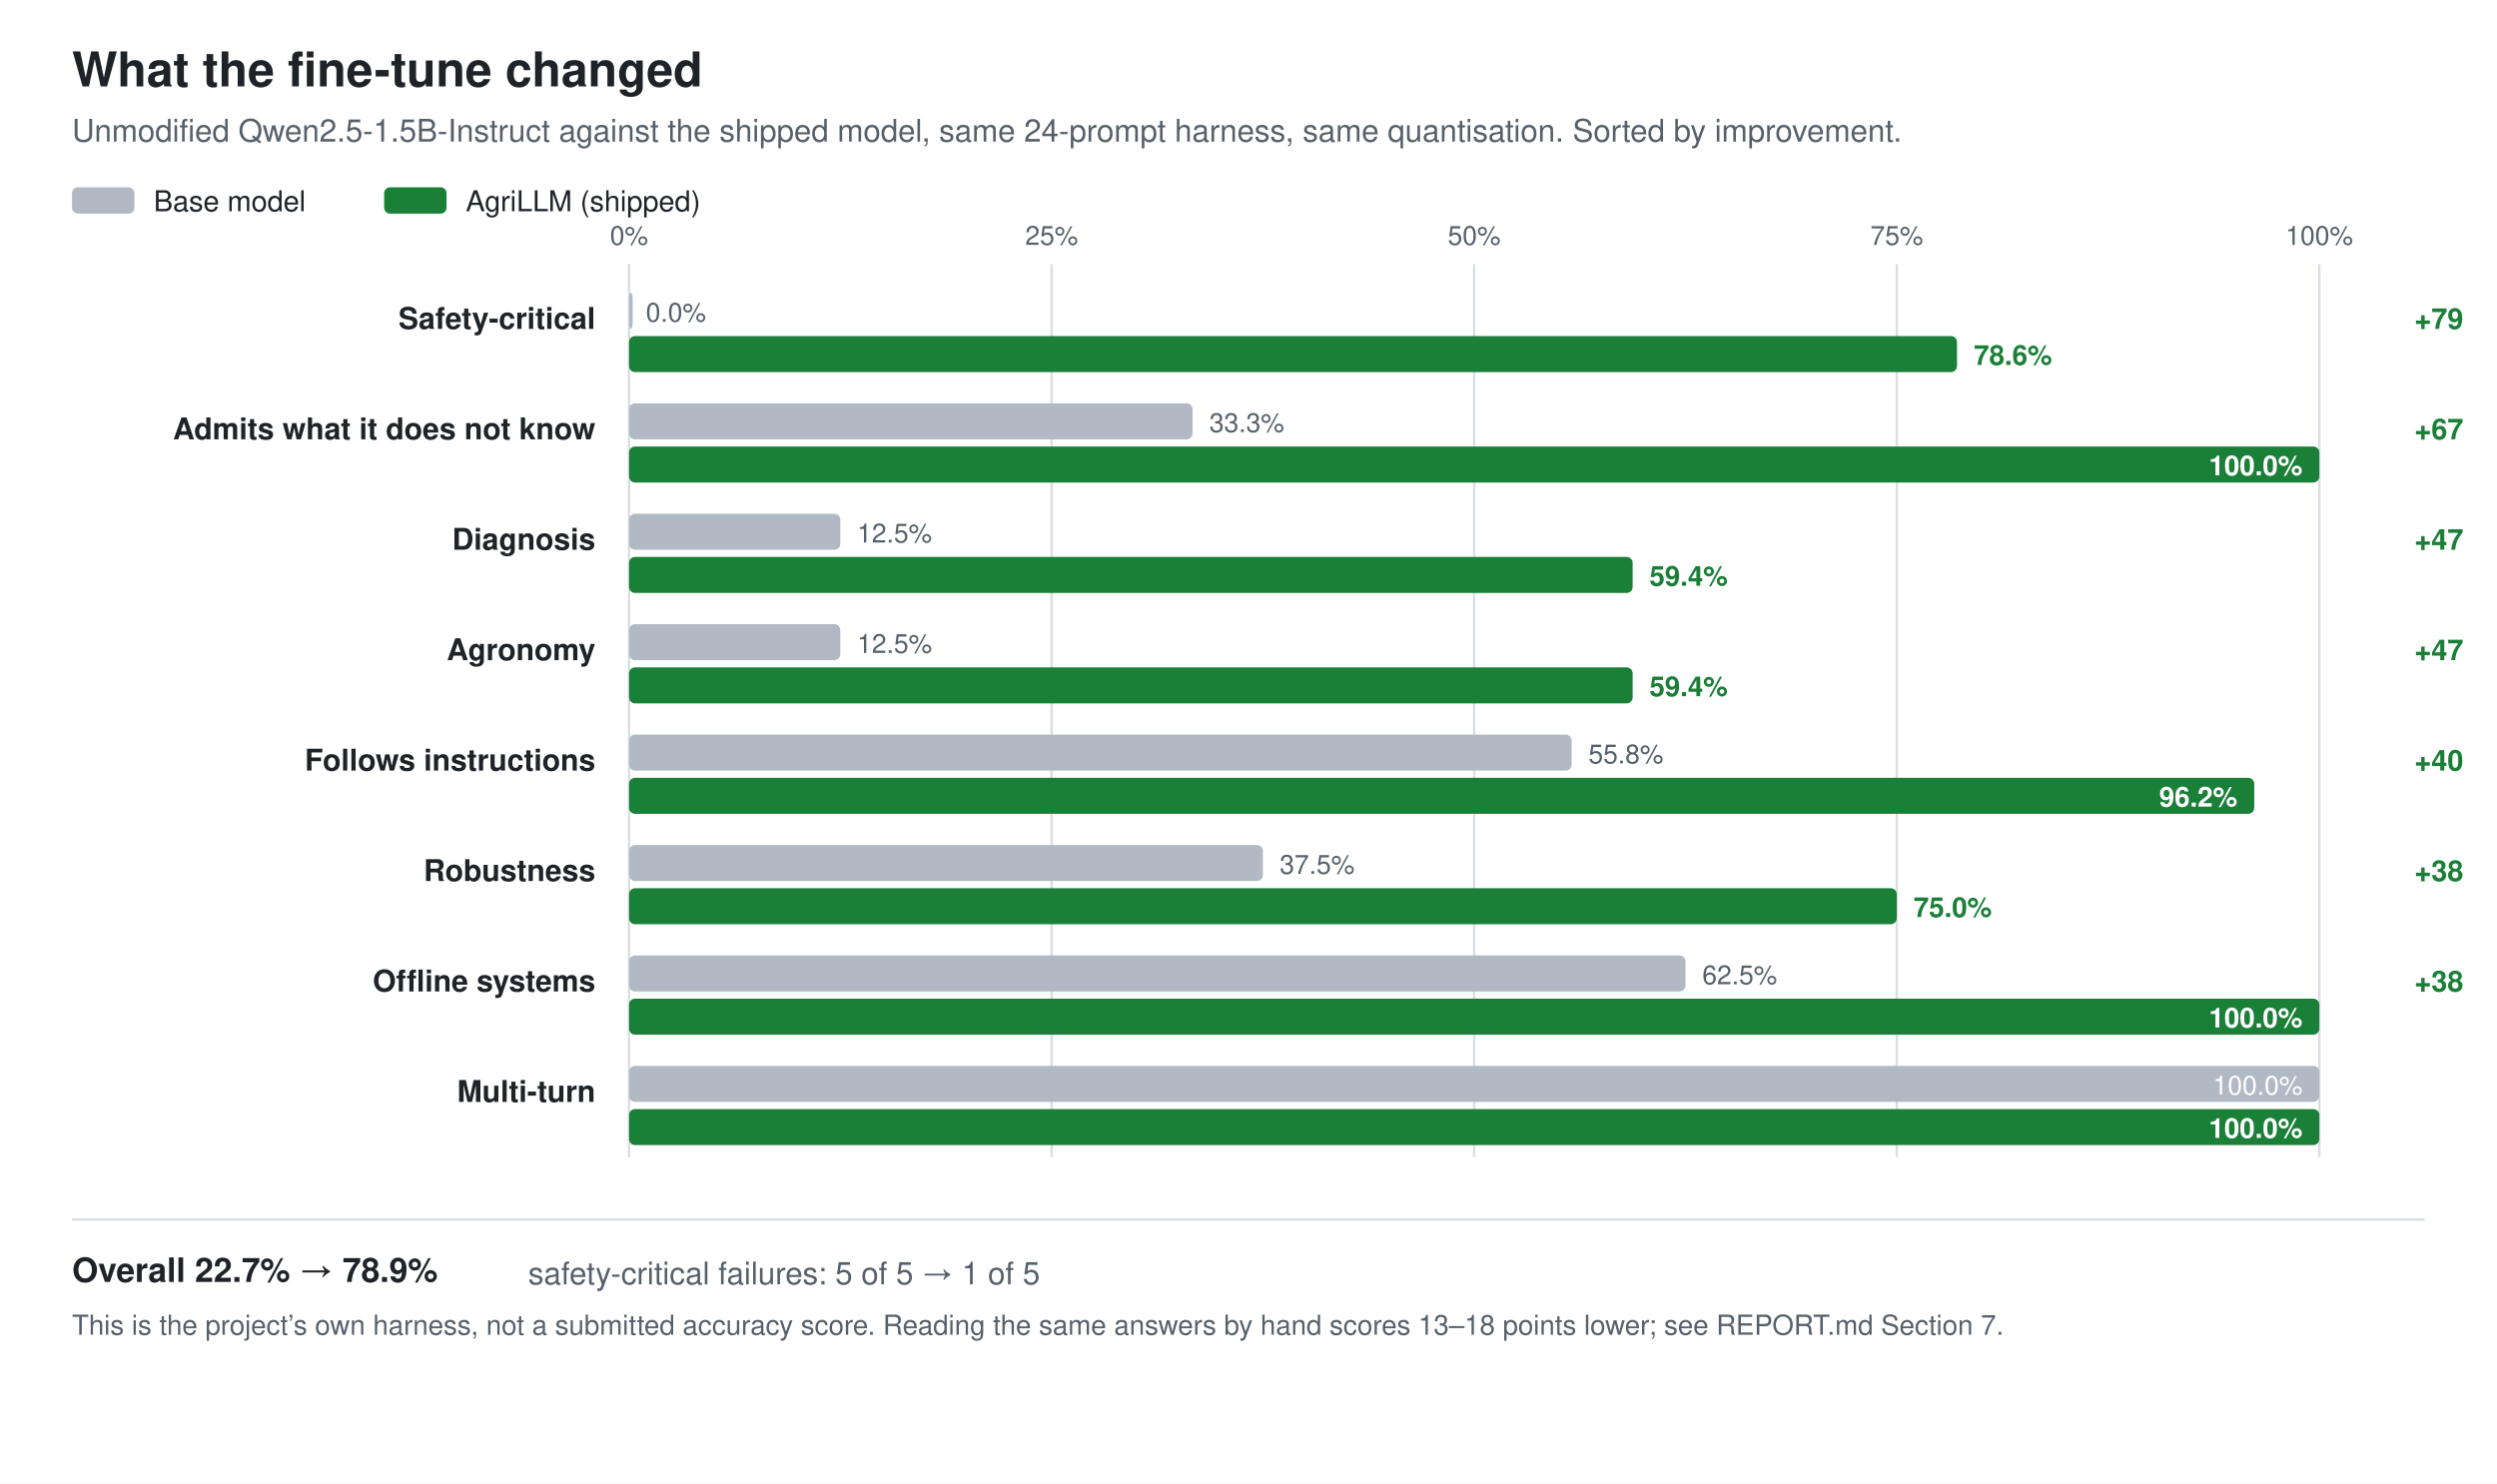
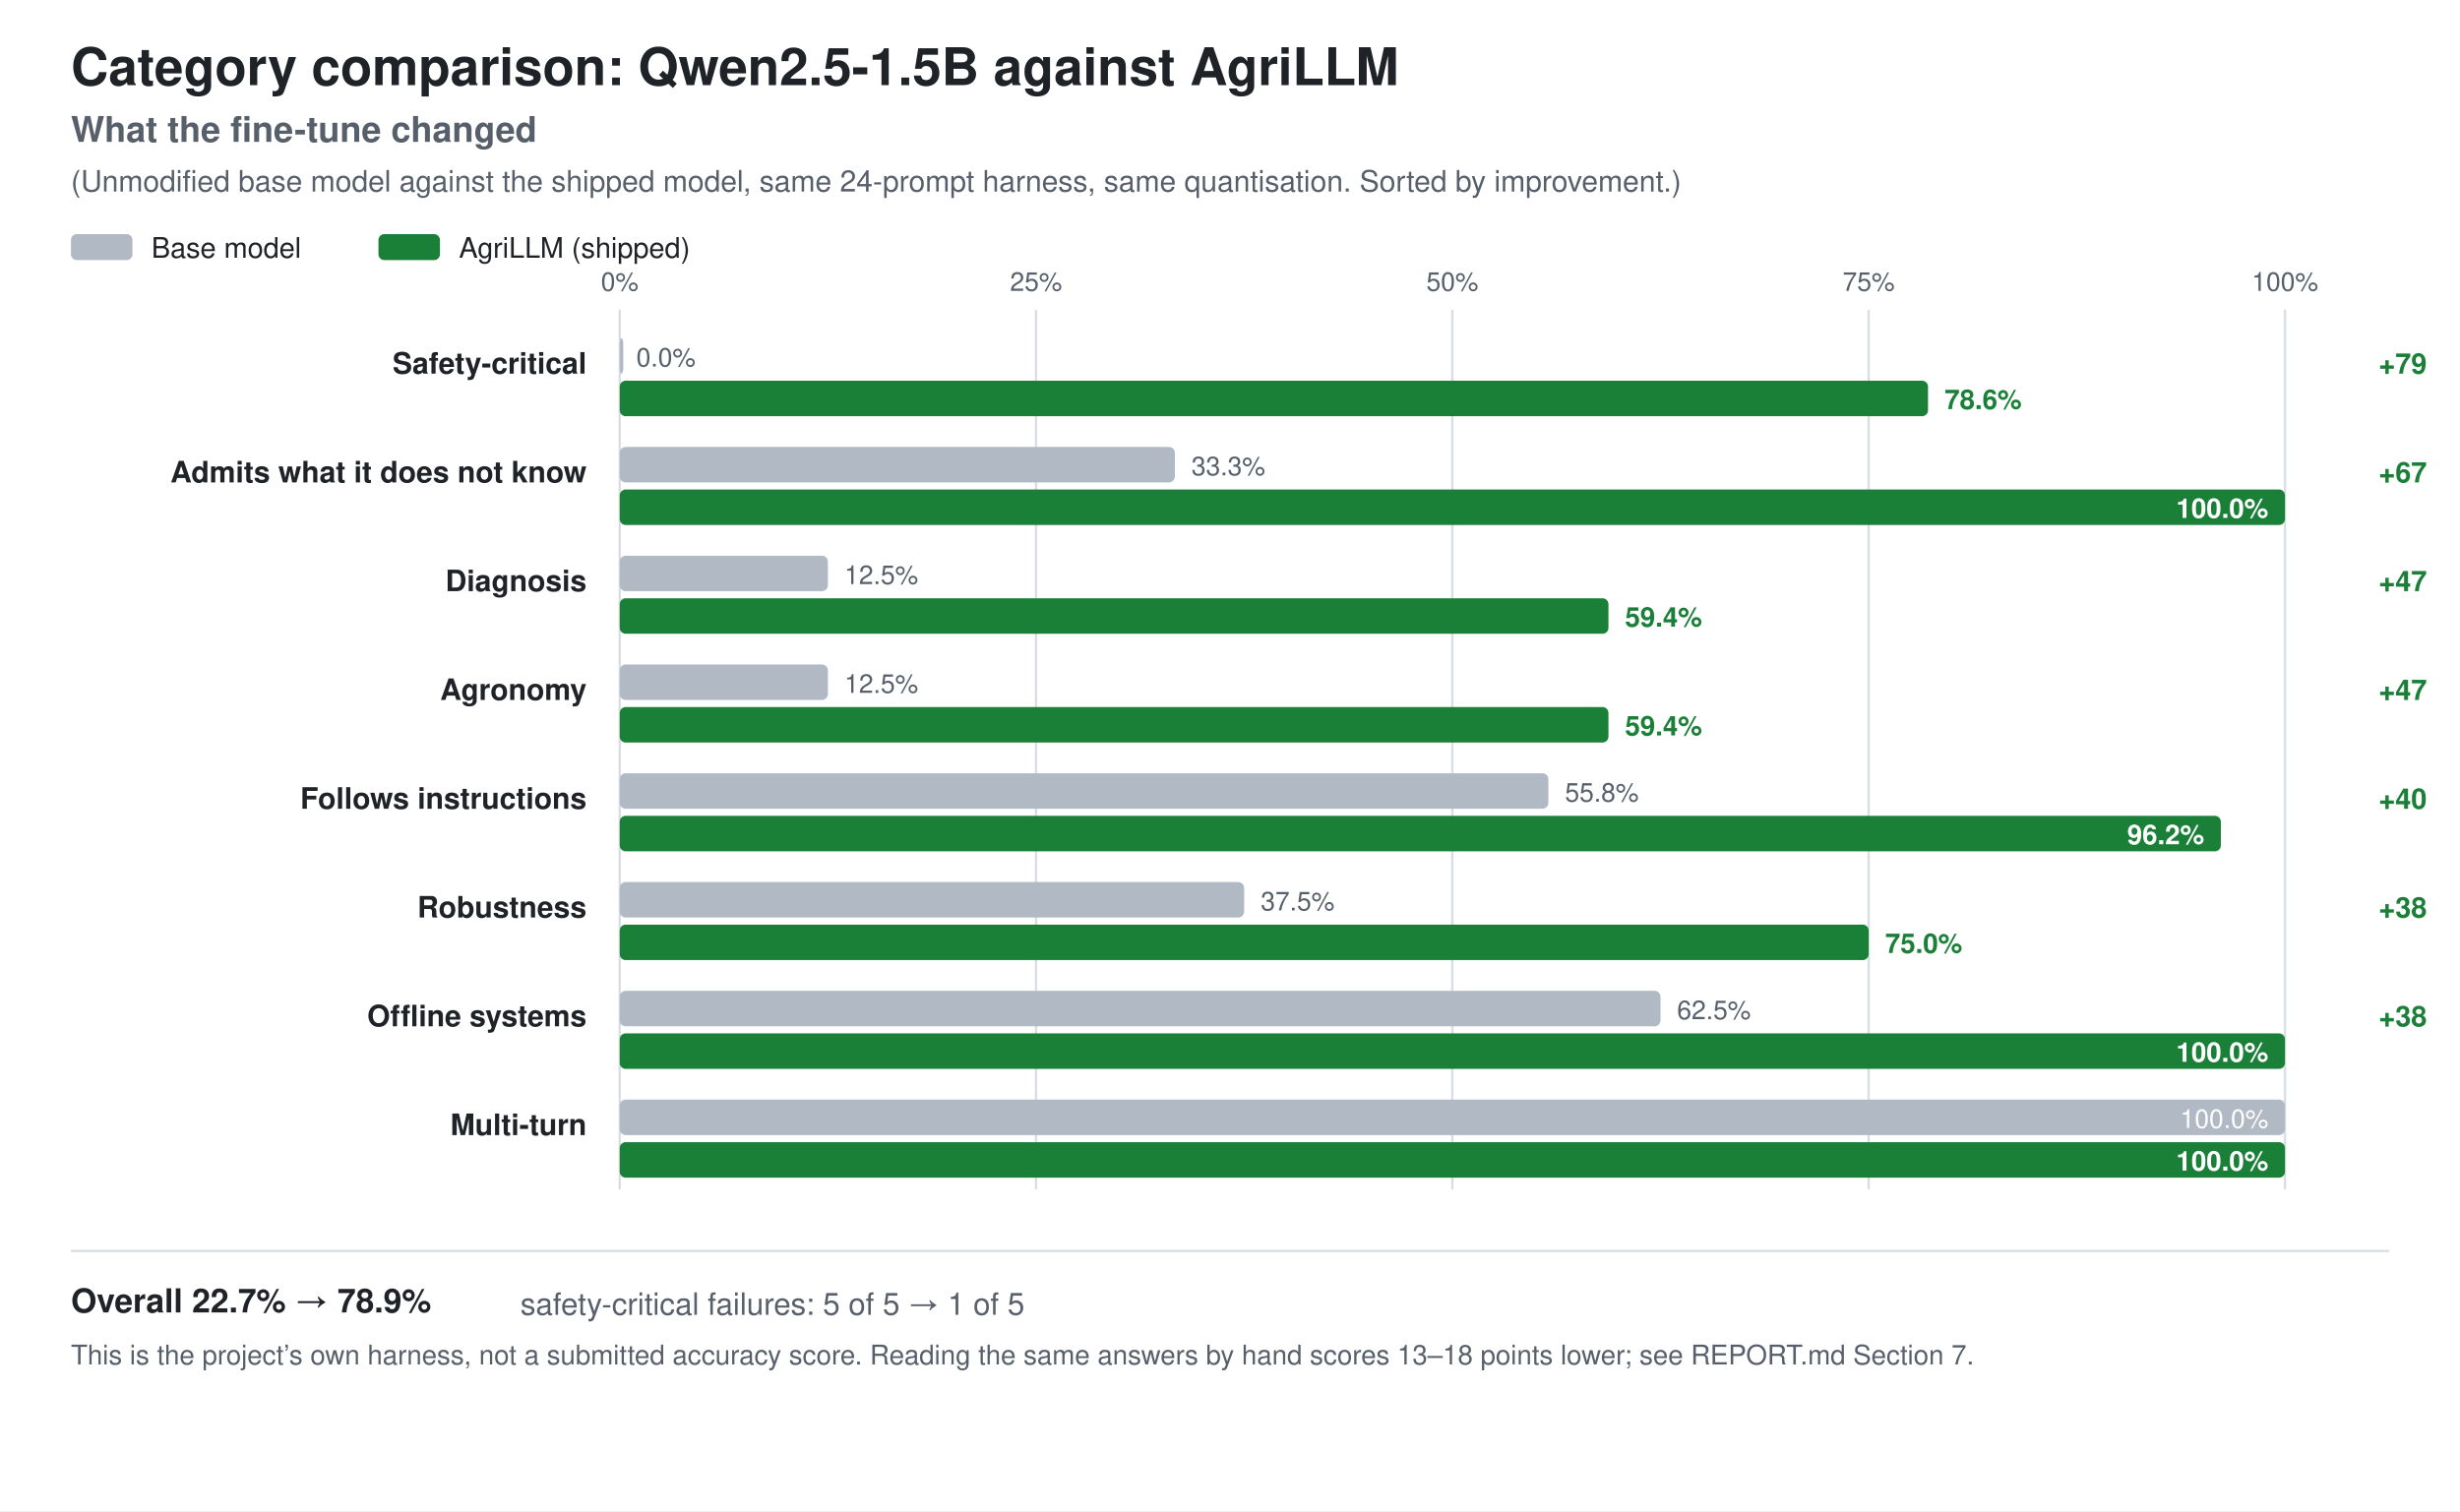
- <svg xmlns="http://www.w3.org/2000/svg" viewBox="0 0 1040 618" width="1040" height="618" font-family="-apple-system, BlinkMacSystemFont, 'Segoe UI', Helvetica, Arial, sans-serif">
-   <rect width="1040" height="618" fill="#ffffff" />
-   <text x="30" y="36" font-size="20" font-weight="700" fill="#1f2328">What the fine-tune changed</text>
-   <text x="30" y="59" font-size="13" fill="#57606a">Unmodified Qwen2.5-1.5B-Instruct against the shipped model, same 24-prompt harness, same quantisation. Sorted by improvement.</text>
-   <rect x="30" y="78" width="26" height="11" rx="2.5" fill="#b1bac4" />
-   <text x="64" y="88" font-size="12" fill="#1f2328">Base model</text>
-   <rect x="160" y="78" width="26" height="11" rx="2.5" fill="#1a7f37" />
-   <text x="194" y="88" font-size="12" fill="#1f2328">AgriLLM (shipped)</text>
-   <line x1="262.0" y1="110" x2="262.0" y2="482" stroke="#d8dee4" stroke-width="1" />
-   <text x="262.0" y="102" font-size="11" fill="#57606a" text-anchor="middle">0%</text>
-   <line x1="438.0" y1="110" x2="438.0" y2="482" stroke="#d8dee4" stroke-width="1" />
-   <text x="438.0" y="102" font-size="11" fill="#57606a" text-anchor="middle">25%</text>
-   <line x1="614.0" y1="110" x2="614.0" y2="482" stroke="#d8dee4" stroke-width="1" />
-   <text x="614.0" y="102" font-size="11" fill="#57606a" text-anchor="middle">50%</text>
-   <line x1="790.0" y1="110" x2="790.0" y2="482" stroke="#d8dee4" stroke-width="1" />
-   <text x="790.0" y="102" font-size="11" fill="#57606a" text-anchor="middle">75%</text>
-   <line x1="966.0" y1="110" x2="966.0" y2="482" stroke="#d8dee4" stroke-width="1" />
-   <text x="966.0" y="102" font-size="11" fill="#57606a" text-anchor="middle">100%</text>
-   <text x="248" y="137.0" font-size="12.5" font-weight="600" fill="#1f2328" text-anchor="end">Safety-critical</text>
-   <rect x="262" y="122.0" width="1.5" height="15" rx="2.5" fill="#b1bac4" />
-   <rect x="262" y="140.0" width="553.1" height="15" rx="2.5" fill="#1a7f37" />
-   <text x="269.0" y="134.0" font-size="11" font-weight="400" fill="#57606a" text-anchor="start">0.0%</text>
-   <text x="822.1" y="152.0" font-size="11.5" font-weight="700" fill="#1a7f37" text-anchor="start">78.6%</text>
-   <text x="1026" y="137.0" font-size="12" font-weight="700" fill="#1a7f37" text-anchor="end">+79</text>
-   <text x="248" y="183.0" font-size="12.5" font-weight="600" fill="#1f2328" text-anchor="end">Admits what it does not know</text>
-   <rect x="262" y="168.0" width="234.7" height="15" rx="2.5" fill="#b1bac4" />
-   <rect x="262" y="186.0" width="704.0" height="15" rx="2.5" fill="#1a7f37" />
-   <text x="503.7" y="180.0" font-size="11" font-weight="400" fill="#57606a" text-anchor="start">33.3%</text>
-   <text x="959.0" y="198.0" font-size="11.5" font-weight="700" fill="#ffffff" text-anchor="end">100.0%</text>
-   <text x="1026" y="183.0" font-size="12" font-weight="700" fill="#1a7f37" text-anchor="end">+67</text>
-   <text x="248" y="229.0" font-size="12.5" font-weight="600" fill="#1f2328" text-anchor="end">Diagnosis</text>
-   <rect x="262" y="214.0" width="88.0" height="15" rx="2.5" fill="#b1bac4" />
-   <rect x="262" y="232.0" width="418.0" height="15" rx="2.5" fill="#1a7f37" />
-   <text x="357.0" y="226.0" font-size="11" font-weight="400" fill="#57606a" text-anchor="start">12.5%</text>
-   <text x="687.0" y="244.0" font-size="11.5" font-weight="700" fill="#1a7f37" text-anchor="start">59.4%</text>
-   <text x="1026" y="229.0" font-size="12" font-weight="700" fill="#1a7f37" text-anchor="end">+47</text>
-   <text x="248" y="275.0" font-size="12.5" font-weight="600" fill="#1f2328" text-anchor="end">Agronomy</text>
-   <rect x="262" y="260.0" width="88.0" height="15" rx="2.5" fill="#b1bac4" />
-   <rect x="262" y="278.0" width="418.0" height="15" rx="2.5" fill="#1a7f37" />
-   <text x="357.0" y="272.0" font-size="11" font-weight="400" fill="#57606a" text-anchor="start">12.5%</text>
-   <text x="687.0" y="290.0" font-size="11.5" font-weight="700" fill="#1a7f37" text-anchor="start">59.4%</text>
-   <text x="1026" y="275.0" font-size="12" font-weight="700" fill="#1a7f37" text-anchor="end">+47</text>
-   <text x="248" y="321.0" font-size="12.5" font-weight="600" fill="#1f2328" text-anchor="end">Follows instructions</text>
-   <rect x="262" y="306.0" width="392.6" height="15" rx="2.5" fill="#b1bac4" />
-   <rect x="262" y="324.0" width="676.9" height="15" rx="2.5" fill="#1a7f37" />
-   <text x="661.6" y="318.0" font-size="11" font-weight="400" fill="#57606a" text-anchor="start">55.8%</text>
-   <text x="931.9" y="336.0" font-size="11.5" font-weight="700" fill="#ffffff" text-anchor="end">96.2%</text>
-   <text x="1026" y="321.0" font-size="12" font-weight="700" fill="#1a7f37" text-anchor="end">+40</text>
-   <text x="248" y="367.0" font-size="12.5" font-weight="600" fill="#1f2328" text-anchor="end">Robustness</text>
-   <rect x="262" y="352.0" width="264.0" height="15" rx="2.5" fill="#b1bac4" />
-   <rect x="262" y="370.0" width="528.0" height="15" rx="2.5" fill="#1a7f37" />
-   <text x="533.0" y="364.0" font-size="11" font-weight="400" fill="#57606a" text-anchor="start">37.5%</text>
-   <text x="797.0" y="382.0" font-size="11.5" font-weight="700" fill="#1a7f37" text-anchor="start">75.0%</text>
-   <text x="1026" y="367.0" font-size="12" font-weight="700" fill="#1a7f37" text-anchor="end">+38</text>
-   <text x="248" y="413.0" font-size="12.5" font-weight="600" fill="#1f2328" text-anchor="end">Offline systems</text>
-   <rect x="262" y="398.0" width="440.0" height="15" rx="2.5" fill="#b1bac4" />
-   <rect x="262" y="416.0" width="704.0" height="15" rx="2.5" fill="#1a7f37" />
-   <text x="709.0" y="410.0" font-size="11" font-weight="400" fill="#57606a" text-anchor="start">62.5%</text>
-   <text x="959.0" y="428.0" font-size="11.5" font-weight="700" fill="#ffffff" text-anchor="end">100.0%</text>
-   <text x="1026" y="413.0" font-size="12" font-weight="700" fill="#1a7f37" text-anchor="end">+38</text>
-   <text x="248" y="459.0" font-size="12.5" font-weight="600" fill="#1f2328" text-anchor="end">Multi-turn</text>
-   <rect x="262" y="444.0" width="704.0" height="15" rx="2.5" fill="#b1bac4" />
-   <rect x="262" y="462.0" width="704.0" height="15" rx="2.5" fill="#1a7f37" />
-   <text x="959.0" y="456.0" font-size="11" font-weight="400" fill="#ffffff" text-anchor="end">100.0%</text>
-   <text x="959.0" y="474.0" font-size="11.5" font-weight="700" fill="#ffffff" text-anchor="end">100.0%</text>
-   <line x1="30" y1="508.0" x2="1010" y2="508.0" stroke="#d8dee4" stroke-width="1" />
-   <text x="30" y="534.0" font-size="14" font-weight="700" fill="#1f2328">Overall 22.7% → 78.9%</text>
-   <text x="220" y="535.0" font-size="13" fill="#57606a">safety-critical failures: 5 of 5 → 1 of 5</text>
-   <text x="30" y="556.0" font-size="11.5" fill="#57606a">This is the project’s own harness, not a submitted accuracy score. Reading the same answers by hand scores 13–18 points lower; see REPORT.md Section 7.</text>
+ <svg xmlns="http://www.w3.org/2000/svg" viewBox="0 0 1040 639" width="1040" height="639" font-family="-apple-system, BlinkMacSystemFont, 'Segoe UI', Helvetica, Arial, sans-serif">
+   <rect width="1040" height="639" fill="#ffffff" />
+   <text x="30" y="36" font-size="22" font-weight="700" fill="#1f2328">Category comparison: Qwen2.5-1.5B against AgriLLM</text>
+   <text x="30" y="60" font-size="15" font-weight="600" fill="#57606a">What the fine-tune changed</text>
+   <text x="30" y="81" font-size="12.5" fill="#57606a">(Unmodified base model against the shipped model, same 24-prompt harness, same quantisation. Sorted by improvement.)</text>
+   <rect x="30" y="99" width="26" height="11" rx="2.5" fill="#b1bac4" />
+   <text x="64" y="109" font-size="12" fill="#1f2328">Base model</text>
+   <rect x="160" y="99" width="26" height="11" rx="2.5" fill="#1a7f37" />
+   <text x="194" y="109" font-size="12" fill="#1f2328">AgriLLM (shipped)</text>
+   <line x1="262.0" y1="131" x2="262.0" y2="503" stroke="#d8dee4" stroke-width="1" />
+   <text x="262.0" y="123" font-size="11" fill="#57606a" text-anchor="middle">0%</text>
+   <line x1="438.0" y1="131" x2="438.0" y2="503" stroke="#d8dee4" stroke-width="1" />
+   <text x="438.0" y="123" font-size="11" fill="#57606a" text-anchor="middle">25%</text>
+   <line x1="614.0" y1="131" x2="614.0" y2="503" stroke="#d8dee4" stroke-width="1" />
+   <text x="614.0" y="123" font-size="11" fill="#57606a" text-anchor="middle">50%</text>
+   <line x1="790.0" y1="131" x2="790.0" y2="503" stroke="#d8dee4" stroke-width="1" />
+   <text x="790.0" y="123" font-size="11" fill="#57606a" text-anchor="middle">75%</text>
+   <line x1="966.0" y1="131" x2="966.0" y2="503" stroke="#d8dee4" stroke-width="1" />
+   <text x="966.0" y="123" font-size="11" fill="#57606a" text-anchor="middle">100%</text>
+   <text x="248" y="158.0" font-size="12.5" font-weight="600" fill="#1f2328" text-anchor="end">Safety-critical</text>
+   <rect x="262" y="143.0" width="1.5" height="15" rx="2.5" fill="#b1bac4" />
+   <rect x="262" y="161.0" width="553.1" height="15" rx="2.5" fill="#1a7f37" />
+   <text x="269.0" y="155.0" font-size="11" font-weight="400" fill="#57606a" text-anchor="start">0.0%</text>
+   <text x="822.1" y="173.0" font-size="11.5" font-weight="700" fill="#1a7f37" text-anchor="start">78.6%</text>
+   <text x="1026" y="158.0" font-size="12" font-weight="700" fill="#1a7f37" text-anchor="end">+79</text>
+   <text x="248" y="204.0" font-size="12.5" font-weight="600" fill="#1f2328" text-anchor="end">Admits what it does not know</text>
+   <rect x="262" y="189.0" width="234.7" height="15" rx="2.5" fill="#b1bac4" />
+   <rect x="262" y="207.0" width="704.0" height="15" rx="2.5" fill="#1a7f37" />
+   <text x="503.7" y="201.0" font-size="11" font-weight="400" fill="#57606a" text-anchor="start">33.3%</text>
+   <text x="959.0" y="219.0" font-size="11.5" font-weight="700" fill="#ffffff" text-anchor="end">100.0%</text>
+   <text x="1026" y="204.0" font-size="12" font-weight="700" fill="#1a7f37" text-anchor="end">+67</text>
+   <text x="248" y="250.0" font-size="12.5" font-weight="600" fill="#1f2328" text-anchor="end">Diagnosis</text>
+   <rect x="262" y="235.0" width="88.0" height="15" rx="2.5" fill="#b1bac4" />
+   <rect x="262" y="253.0" width="418.0" height="15" rx="2.5" fill="#1a7f37" />
+   <text x="357.0" y="247.0" font-size="11" font-weight="400" fill="#57606a" text-anchor="start">12.5%</text>
+   <text x="687.0" y="265.0" font-size="11.5" font-weight="700" fill="#1a7f37" text-anchor="start">59.4%</text>
+   <text x="1026" y="250.0" font-size="12" font-weight="700" fill="#1a7f37" text-anchor="end">+47</text>
+   <text x="248" y="296.0" font-size="12.5" font-weight="600" fill="#1f2328" text-anchor="end">Agronomy</text>
+   <rect x="262" y="281.0" width="88.0" height="15" rx="2.5" fill="#b1bac4" />
+   <rect x="262" y="299.0" width="418.0" height="15" rx="2.5" fill="#1a7f37" />
+   <text x="357.0" y="293.0" font-size="11" font-weight="400" fill="#57606a" text-anchor="start">12.5%</text>
+   <text x="687.0" y="311.0" font-size="11.5" font-weight="700" fill="#1a7f37" text-anchor="start">59.4%</text>
+   <text x="1026" y="296.0" font-size="12" font-weight="700" fill="#1a7f37" text-anchor="end">+47</text>
+   <text x="248" y="342.0" font-size="12.5" font-weight="600" fill="#1f2328" text-anchor="end">Follows instructions</text>
+   <rect x="262" y="327.0" width="392.6" height="15" rx="2.5" fill="#b1bac4" />
+   <rect x="262" y="345.0" width="676.9" height="15" rx="2.5" fill="#1a7f37" />
+   <text x="661.6" y="339.0" font-size="11" font-weight="400" fill="#57606a" text-anchor="start">55.8%</text>
+   <text x="931.9" y="357.0" font-size="11.5" font-weight="700" fill="#ffffff" text-anchor="end">96.2%</text>
+   <text x="1026" y="342.0" font-size="12" font-weight="700" fill="#1a7f37" text-anchor="end">+40</text>
+   <text x="248" y="388.0" font-size="12.5" font-weight="600" fill="#1f2328" text-anchor="end">Robustness</text>
+   <rect x="262" y="373.0" width="264.0" height="15" rx="2.5" fill="#b1bac4" />
+   <rect x="262" y="391.0" width="528.0" height="15" rx="2.5" fill="#1a7f37" />
+   <text x="533.0" y="385.0" font-size="11" font-weight="400" fill="#57606a" text-anchor="start">37.5%</text>
+   <text x="797.0" y="403.0" font-size="11.5" font-weight="700" fill="#1a7f37" text-anchor="start">75.0%</text>
+   <text x="1026" y="388.0" font-size="12" font-weight="700" fill="#1a7f37" text-anchor="end">+38</text>
+   <text x="248" y="434.0" font-size="12.5" font-weight="600" fill="#1f2328" text-anchor="end">Offline systems</text>
+   <rect x="262" y="419.0" width="440.0" height="15" rx="2.5" fill="#b1bac4" />
+   <rect x="262" y="437.0" width="704.0" height="15" rx="2.5" fill="#1a7f37" />
+   <text x="709.0" y="431.0" font-size="11" font-weight="400" fill="#57606a" text-anchor="start">62.5%</text>
+   <text x="959.0" y="449.0" font-size="11.5" font-weight="700" fill="#ffffff" text-anchor="end">100.0%</text>
+   <text x="1026" y="434.0" font-size="12" font-weight="700" fill="#1a7f37" text-anchor="end">+38</text>
+   <text x="248" y="480.0" font-size="12.5" font-weight="600" fill="#1f2328" text-anchor="end">Multi-turn</text>
+   <rect x="262" y="465.0" width="704.0" height="15" rx="2.5" fill="#b1bac4" />
+   <rect x="262" y="483.0" width="704.0" height="15" rx="2.5" fill="#1a7f37" />
+   <text x="959.0" y="477.0" font-size="11" font-weight="400" fill="#ffffff" text-anchor="end">100.0%</text>
+   <text x="959.0" y="495.0" font-size="11.5" font-weight="700" fill="#ffffff" text-anchor="end">100.0%</text>
+   <line x1="30" y1="529.0" x2="1010" y2="529.0" stroke="#d8dee4" stroke-width="1" />
+   <text x="30" y="555.0" font-size="14" font-weight="700" fill="#1f2328">Overall 22.7% → 78.9%</text>
+   <text x="220" y="556.0" font-size="13" fill="#57606a">safety-critical failures: 5 of 5 → 1 of 5</text>
+   <text x="30" y="577.0" font-size="11.5" fill="#57606a">This is the project’s own harness, not a submitted accuracy score. Reading the same answers by hand scores 13–18 points lower; see REPORT.md Section 7.</text>
</svg>
